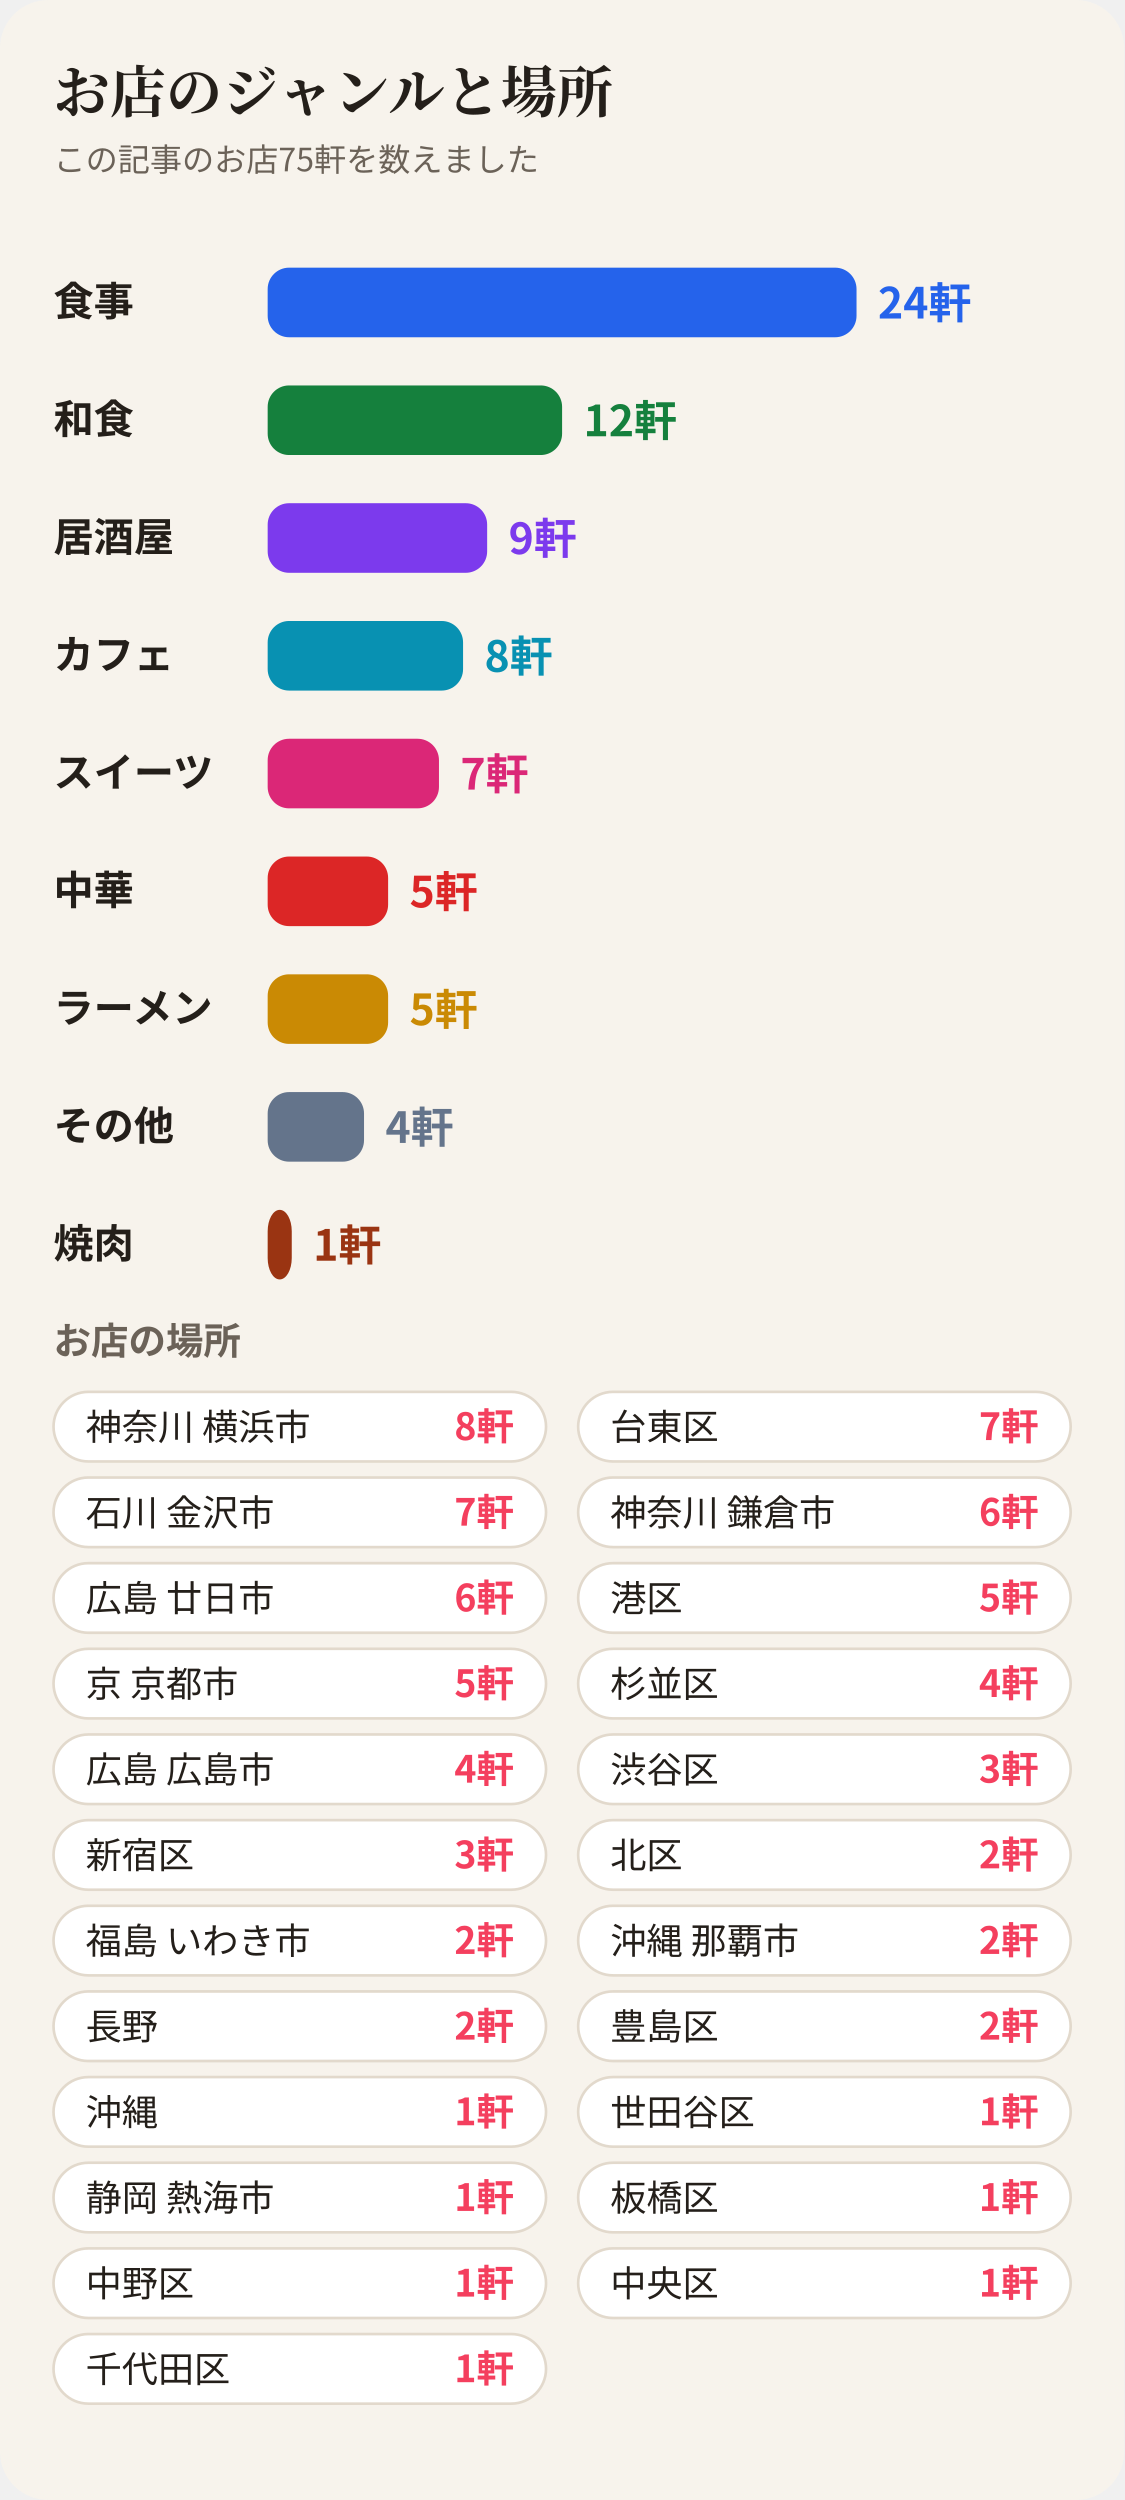
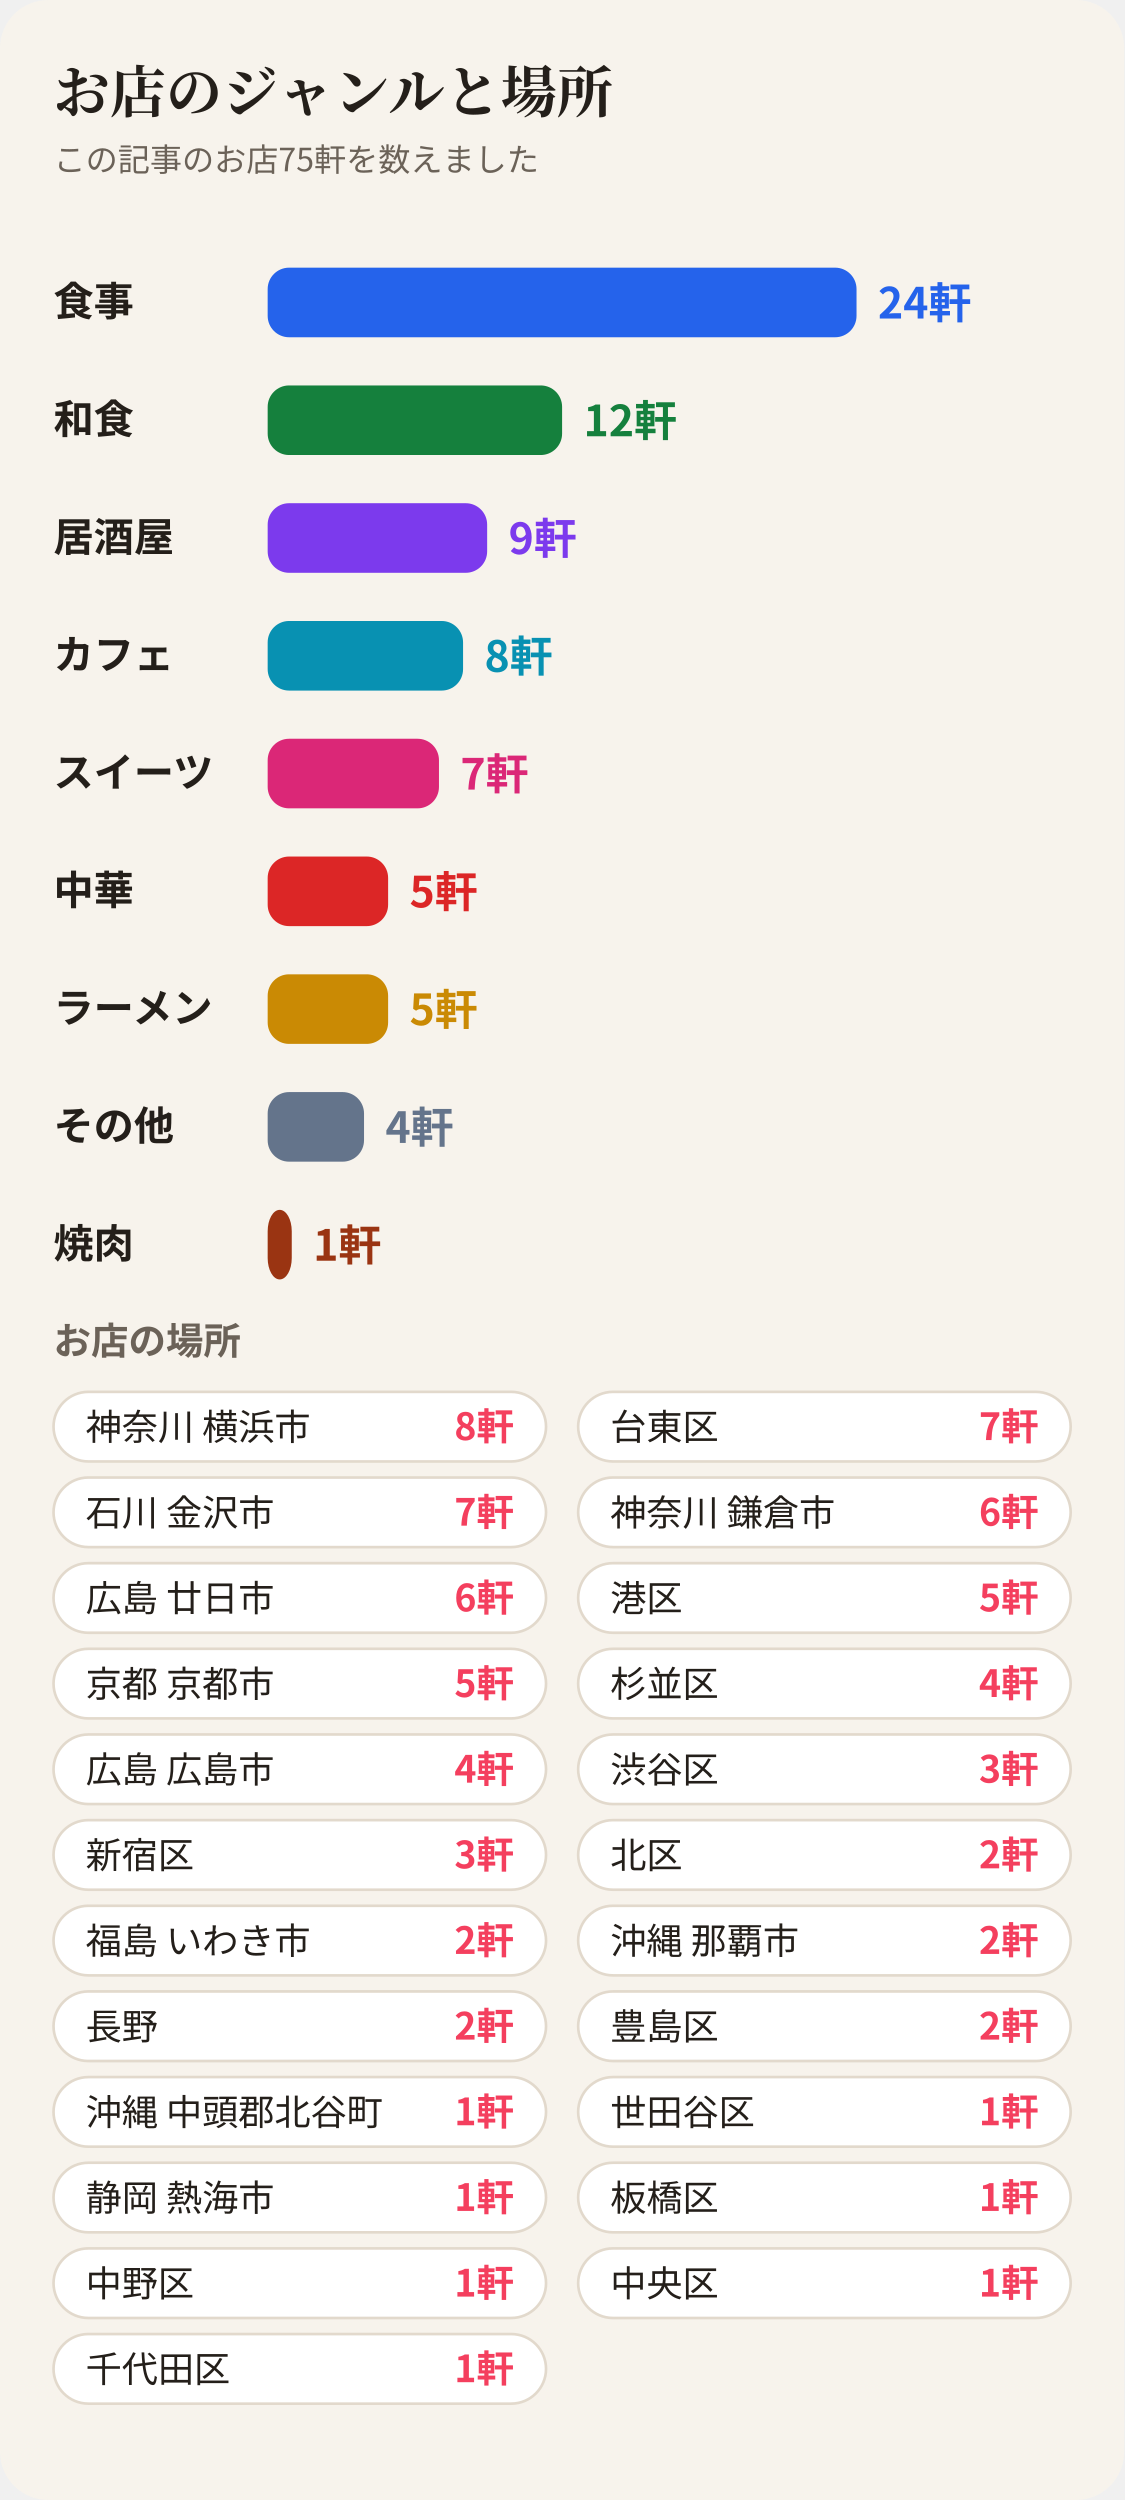
<svg xmlns="http://www.w3.org/2000/svg" viewBox="0 0 420 934" width="420" height="934" font-family="'Hiragino Sans','Noto Sans CJK JP','Noto Sans JP',sans-serif">
  <rect width="420" height="934" rx="18" fill="#F7F3EC" />
  <text x="20" y="42" font-size="21" font-weight="800" fill="#241F1A" font-family="'Hiragino Mincho ProN','Noto Serif CJK JP','Noto Serif JP',serif">お店のジャンルと場所</text>
  <text x="20" y="64" font-size="12" fill="#6B6258">この記事のお店75軒を数えました</text>
  <text x="20" y="118" font-size="15" font-weight="700" fill="#241F1A">食事</text>
  <rect x="100" y="100" width="220" height="26" rx="8" fill="#2563eb" />
  <text x="328" y="119" font-size="16" font-weight="800" fill="#2563eb">24軒</text>
  <text x="20" y="162" font-size="15" font-weight="700" fill="#241F1A">和食</text>
  <rect x="100" y="144" width="110" height="26" rx="8" fill="#15803d" />
  <text x="218" y="163" font-size="16" font-weight="800" fill="#15803d">12軒</text>
  <text x="20" y="206" font-size="15" font-weight="700" fill="#241F1A">居酒屋</text>
  <rect x="100" y="188" width="82" height="26" rx="8" fill="#7c3aed" />
  <text x="190" y="207" font-size="16" font-weight="800" fill="#7c3aed">9軒</text>
  <text x="20" y="250" font-size="15" font-weight="700" fill="#241F1A">カフェ</text>
  <rect x="100" y="232" width="73" height="26" rx="8" fill="#0891b2" />
  <text x="181" y="251" font-size="16" font-weight="800" fill="#0891b2">8軒</text>
  <text x="20" y="294" font-size="15" font-weight="700" fill="#241F1A">スイーツ</text>
  <rect x="100" y="276" width="64" height="26" rx="8" fill="#db2777" />
  <text x="172" y="295" font-size="16" font-weight="800" fill="#db2777">7軒</text>
  <text x="20" y="338" font-size="15" font-weight="700" fill="#241F1A">中華</text>
  <rect x="100" y="320" width="45" height="26" rx="8" fill="#dc2626" />
  <text x="153" y="339" font-size="16" font-weight="800" fill="#dc2626">5軒</text>
  <text x="20" y="382" font-size="15" font-weight="700" fill="#241F1A">ラーメン</text>
  <rect x="100" y="364" width="45" height="26" rx="8" fill="#ca8a04" />
  <text x="153" y="383" font-size="16" font-weight="800" fill="#ca8a04">5軒</text>
  <text x="20" y="426" font-size="15" font-weight="700" fill="#241F1A">その他</text>
  <rect x="100" y="408" width="36" height="26" rx="8" fill="#64748b" />
  <text x="144" y="427" font-size="16" font-weight="800" fill="#64748b">4軒</text>
  <text x="20" y="470" font-size="15" font-weight="700" fill="#241F1A">焼肉</text>
  <rect x="100" y="452" width="9" height="26" rx="8" fill="#9a3412" />
  <text x="117" y="471" font-size="16" font-weight="800" fill="#9a3412">1軒</text>
  <text x="20" y="506" font-size="14" font-weight="700" fill="#6B6258">お店の場所</text>
  <rect x="20" y="520" width="184" height="26" rx="13" fill="#fff" stroke="#E2D9CC" />
  <text x="32" y="538" font-size="13.5" fill="#241F1A">神奈川 横浜市</text>
  <text x="192" y="538" font-size="14" font-weight="800" text-anchor="end" fill="#f43f5e">8軒</text>
  <rect x="216" y="520" width="184" height="26" rx="13" fill="#fff" stroke="#E2D9CC" />
  <text x="228" y="538" font-size="13.5" fill="#241F1A">台東区</text>
  <text x="388" y="538" font-size="14" font-weight="800" text-anchor="end" fill="#f43f5e">7軒</text>
  <rect x="20" y="552" width="184" height="26" rx="13" fill="#fff" stroke="#E2D9CC" />
  <text x="32" y="570" font-size="13.5" fill="#241F1A">石川 金沢市</text>
  <text x="192" y="570" font-size="14" font-weight="800" text-anchor="end" fill="#f43f5e">7軒</text>
  <rect x="216" y="552" width="184" height="26" rx="13" fill="#fff" stroke="#E2D9CC" />
  <text x="228" y="570" font-size="13.5" fill="#241F1A">神奈川 鎌倉市</text>
  <text x="388" y="570" font-size="14" font-weight="800" text-anchor="end" fill="#f43f5e">6軒</text>
  <rect x="20" y="584" width="184" height="26" rx="13" fill="#fff" stroke="#E2D9CC" />
  <text x="32" y="602" font-size="13.5" fill="#241F1A">広島 廿日市</text>
  <text x="192" y="602" font-size="14" font-weight="800" text-anchor="end" fill="#f43f5e">6軒</text>
  <rect x="216" y="584" width="184" height="26" rx="13" fill="#fff" stroke="#E2D9CC" />
  <text x="228" y="602" font-size="13.5" fill="#241F1A">港区</text>
  <text x="388" y="602" font-size="14" font-weight="800" text-anchor="end" fill="#f43f5e">5軒</text>
  <rect x="20" y="616" width="184" height="26" rx="13" fill="#fff" stroke="#E2D9CC" />
-   <text x="32" y="634" font-size="13.5" fill="#241F1A">京 京都市</text>
+   <text x="32" y="634" font-size="13.5" fill="#241F1A">京都 京都市</text>
  <text x="192" y="634" font-size="14" font-weight="800" text-anchor="end" fill="#f43f5e">5軒</text>
  <rect x="216" y="616" width="184" height="26" rx="13" fill="#fff" stroke="#E2D9CC" />
  <text x="228" y="634" font-size="13.5" fill="#241F1A">杉並区</text>
  <text x="388" y="634" font-size="14" font-weight="800" text-anchor="end" fill="#f43f5e">4軒</text>
  <rect x="20" y="648" width="184" height="26" rx="13" fill="#fff" stroke="#E2D9CC" />
  <text x="32" y="666" font-size="13.5" fill="#241F1A">広島 広島市</text>
  <text x="192" y="666" font-size="14" font-weight="800" text-anchor="end" fill="#f43f5e">4軒</text>
  <rect x="216" y="648" width="184" height="26" rx="13" fill="#fff" stroke="#E2D9CC" />
  <text x="228" y="666" font-size="13.5" fill="#241F1A">渋谷区</text>
  <text x="388" y="666" font-size="14" font-weight="800" text-anchor="end" fill="#f43f5e">3軒</text>
  <rect x="20" y="680" width="184" height="26" rx="13" fill="#fff" stroke="#E2D9CC" />
  <text x="32" y="698" font-size="13.5" fill="#241F1A">新宿区</text>
  <text x="192" y="698" font-size="14" font-weight="800" text-anchor="end" fill="#f43f5e">3軒</text>
  <rect x="216" y="680" width="184" height="26" rx="13" fill="#fff" stroke="#E2D9CC" />
  <text x="228" y="698" font-size="13.5" fill="#241F1A">北区</text>
  <text x="388" y="698" font-size="14" font-weight="800" text-anchor="end" fill="#f43f5e">2軒</text>
  <rect x="20" y="712" width="184" height="26" rx="13" fill="#fff" stroke="#E2D9CC" />
  <text x="32" y="730" font-size="13.5" fill="#241F1A">福島 いわき市</text>
  <text x="192" y="730" font-size="14" font-weight="800" text-anchor="end" fill="#f43f5e">2軒</text>
  <rect x="216" y="712" width="184" height="26" rx="13" fill="#fff" stroke="#E2D9CC" />
  <text x="228" y="730" font-size="13.5" fill="#241F1A">沖縄 那覇市</text>
  <text x="388" y="730" font-size="14" font-weight="800" text-anchor="end" fill="#f43f5e">2軒</text>
  <rect x="20" y="744" width="184" height="26" rx="13" fill="#fff" stroke="#E2D9CC" />
  <text x="32" y="762" font-size="13.5" fill="#241F1A">長野</text>
  <text x="192" y="762" font-size="14" font-weight="800" text-anchor="end" fill="#f43f5e">2軒</text>
  <rect x="216" y="744" width="184" height="26" rx="13" fill="#fff" stroke="#E2D9CC" />
  <text x="228" y="762" font-size="13.5" fill="#241F1A">豊島区</text>
  <text x="388" y="762" font-size="14" font-weight="800" text-anchor="end" fill="#f43f5e">2軒</text>
  <rect x="20" y="776" width="184" height="26" rx="13" fill="#fff" stroke="#E2D9CC" />
-   <text x="32" y="794" font-size="13.5" fill="#241F1A">沖縄</text>
+   <text x="32" y="794" font-size="13.5" fill="#241F1A">沖縄 中頭郡北谷町</text>
  <text x="192" y="794" font-size="14" font-weight="800" text-anchor="end" fill="#f43f5e">1軒</text>
  <rect x="216" y="776" width="184" height="26" rx="13" fill="#fff" stroke="#E2D9CC" />
  <text x="228" y="794" font-size="13.5" fill="#241F1A">世田谷区</text>
  <text x="388" y="794" font-size="14" font-weight="800" text-anchor="end" fill="#f43f5e">1軒</text>
  <rect x="20" y="808" width="184" height="26" rx="13" fill="#fff" stroke="#E2D9CC" />
  <text x="32" y="826" font-size="13.5" fill="#241F1A">静岡 熱海市</text>
  <text x="192" y="826" font-size="14" font-weight="800" text-anchor="end" fill="#f43f5e">1軒</text>
  <rect x="216" y="808" width="184" height="26" rx="13" fill="#fff" stroke="#E2D9CC" />
  <text x="228" y="826" font-size="13.5" fill="#241F1A">板橋区</text>
  <text x="388" y="826" font-size="14" font-weight="800" text-anchor="end" fill="#f43f5e">1軒</text>
  <rect x="20" y="840" width="184" height="26" rx="13" fill="#fff" stroke="#E2D9CC" />
  <text x="32" y="858" font-size="13.5" fill="#241F1A">中野区</text>
  <text x="192" y="858" font-size="14" font-weight="800" text-anchor="end" fill="#f43f5e">1軒</text>
  <rect x="216" y="840" width="184" height="26" rx="13" fill="#fff" stroke="#E2D9CC" />
  <text x="228" y="858" font-size="13.5" fill="#241F1A">中央区</text>
  <text x="388" y="858" font-size="14" font-weight="800" text-anchor="end" fill="#f43f5e">1軒</text>
  <rect x="20" y="872" width="184" height="26" rx="13" fill="#fff" stroke="#E2D9CC" />
  <text x="32" y="890" font-size="13.5" fill="#241F1A">千代田区</text>
  <text x="192" y="890" font-size="14" font-weight="800" text-anchor="end" fill="#f43f5e">1軒</text>
</svg>
